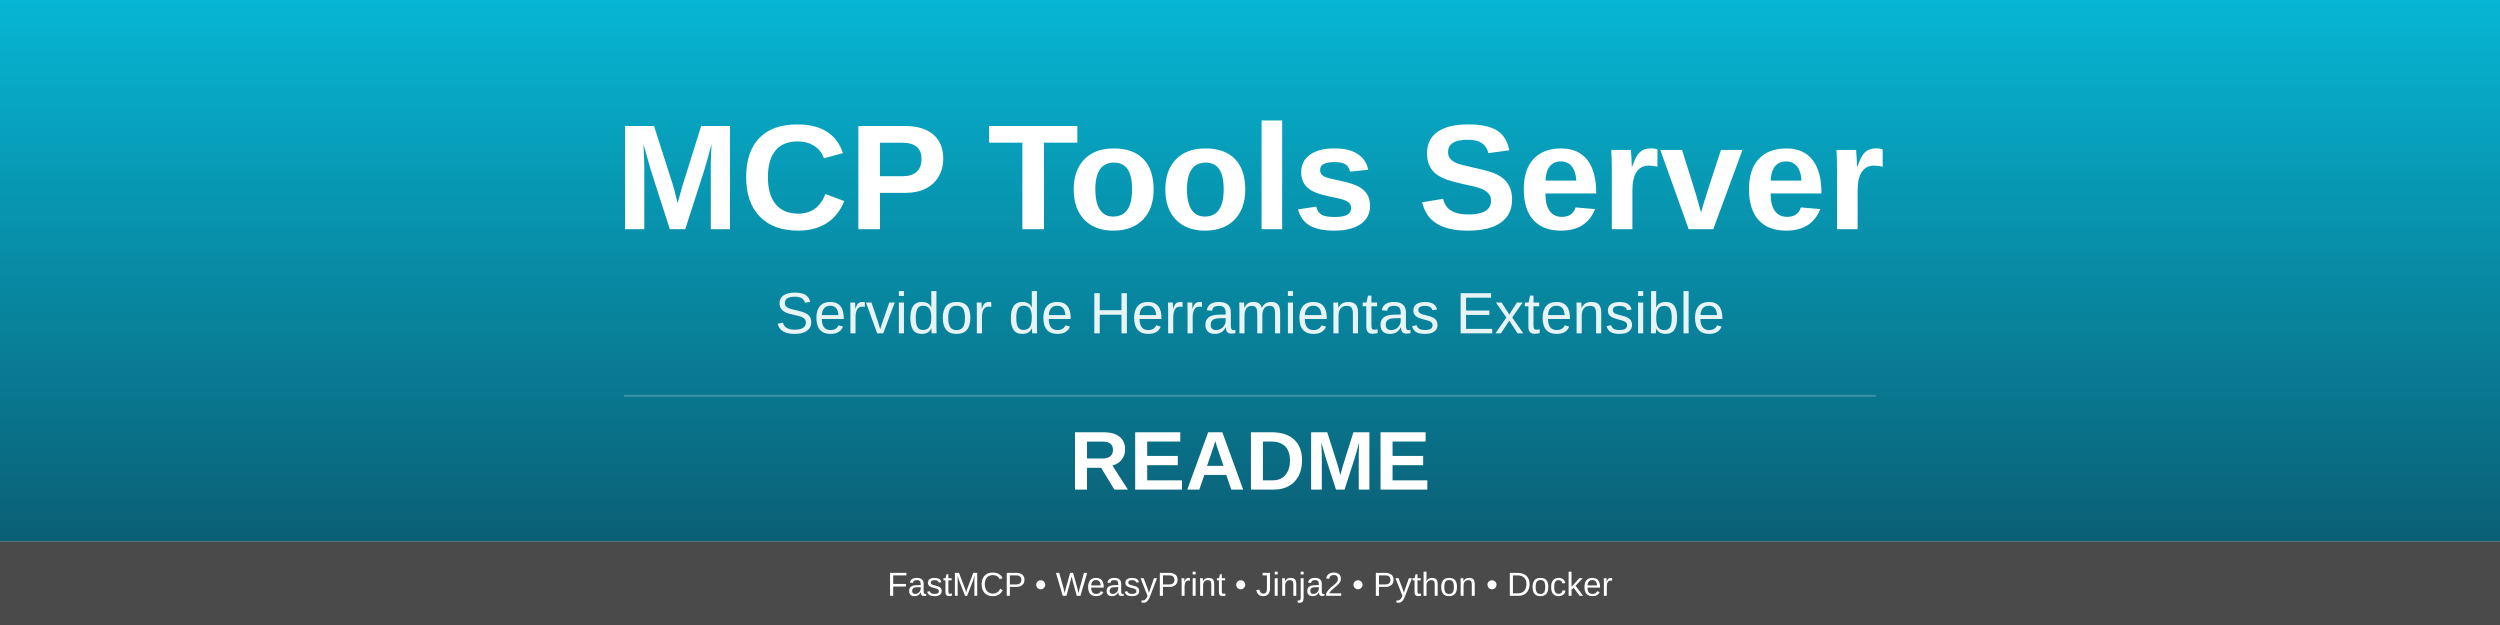
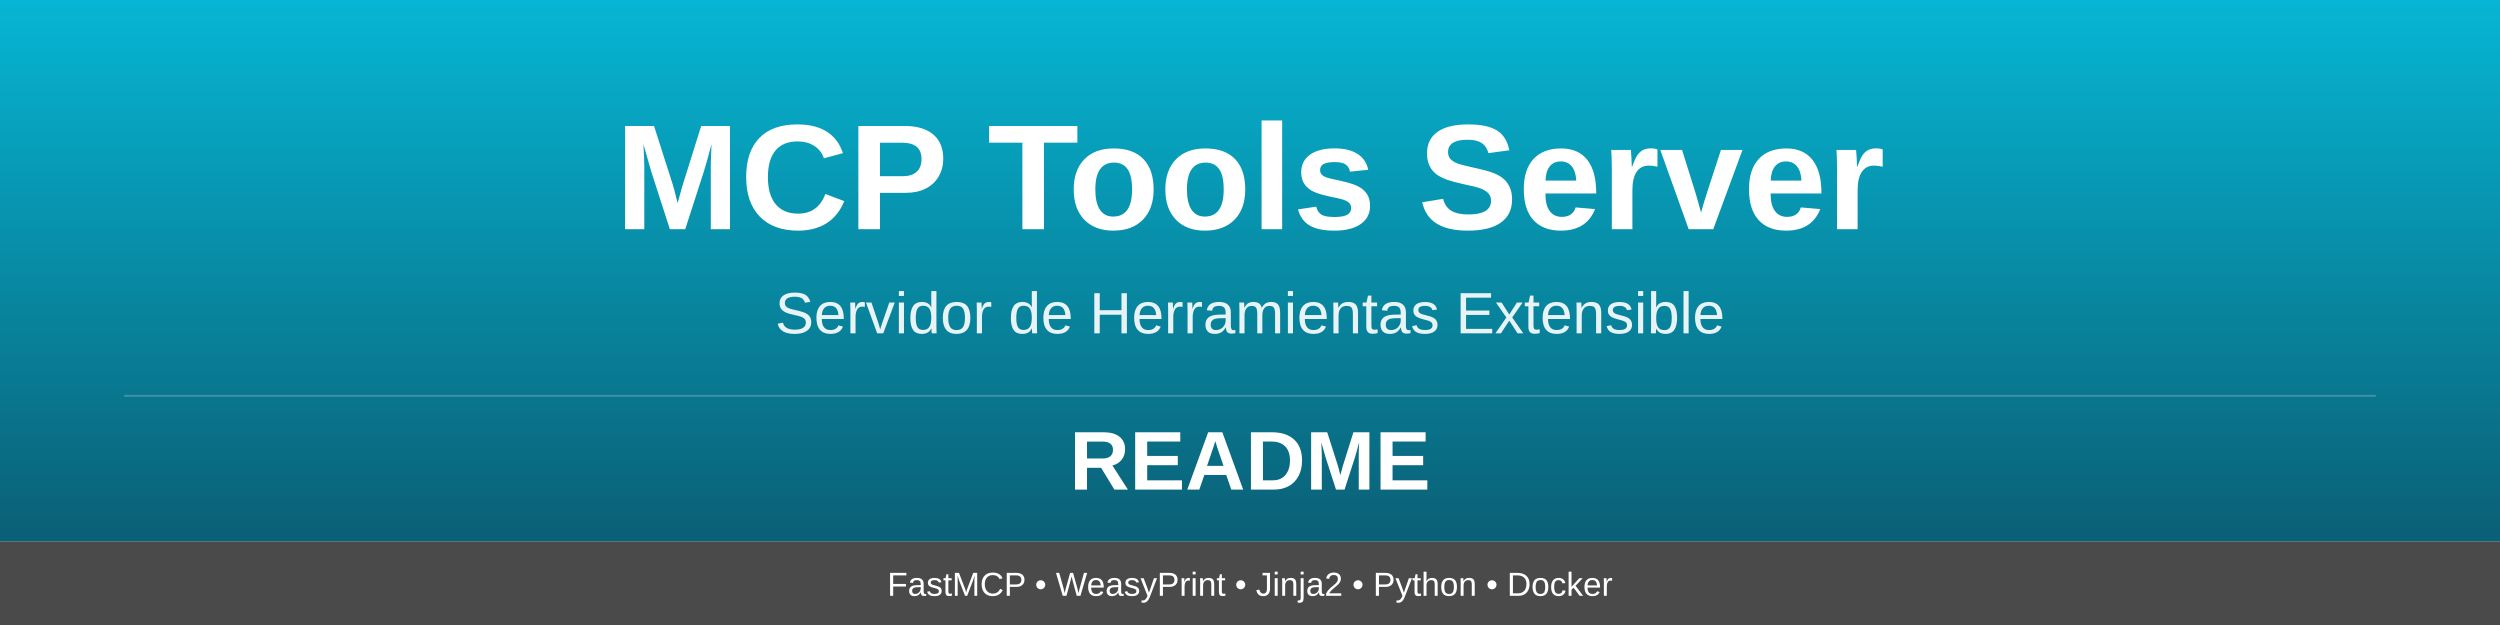
<svg xmlns="http://www.w3.org/2000/svg" viewBox="0 0 1200 300" width="1200" height="300">
  <defs>
    <linearGradient id="gradient-cyan-main" x1="0%" y1="0%" x2="0%" y2="100%">
      <stop offset="0%" style="stop-color:#06B6D4;stop-opacity:1" />
      <stop offset="100%" style="stop-color:#0a5f75;stop-opacity:1" />
    </linearGradient>
  </defs>
  <rect width="1200" height="260" fill="url(#gradient-cyan-main)" />
  <rect y="260" width="1200" height="40" fill="#4A4A4A" />
  <text x="600" y="110" font-family="Arial, Helvetica, sans-serif" font-size="72" font-weight="bold" fill="white" text-anchor="middle">
    MCP Tools Server
  </text>
  <text x="600" y="160" font-family="Arial, Helvetica, sans-serif" font-size="28" font-weight="300" fill="white" fill-opacity="0.9" text-anchor="middle">
    Servidor de Herramientas Extensible
  </text>
-   <line x1="300" y1="190" x2="900" y2="190" stroke="white" stroke-width="1" stroke-opacity="0.2" stroke-linecap="round" />
+   <line x1="60" y1="190" x2="1140" y2="190" stroke="white" stroke-width="1" stroke-opacity="0.2" stroke-linecap="round" />
  <text x="600" y="235" font-family="Arial, Helvetica, sans-serif" font-size="40" font-weight="bold" fill="white" text-anchor="middle">
    README
  </text>
  <text x="600" y="286" font-family="Arial, Helvetica, sans-serif" font-size="16" font-weight="400" fill="white" text-anchor="middle">
    FastMCP • WeasyPrint • Jinja2 • Python • Docker
  </text>
</svg>
